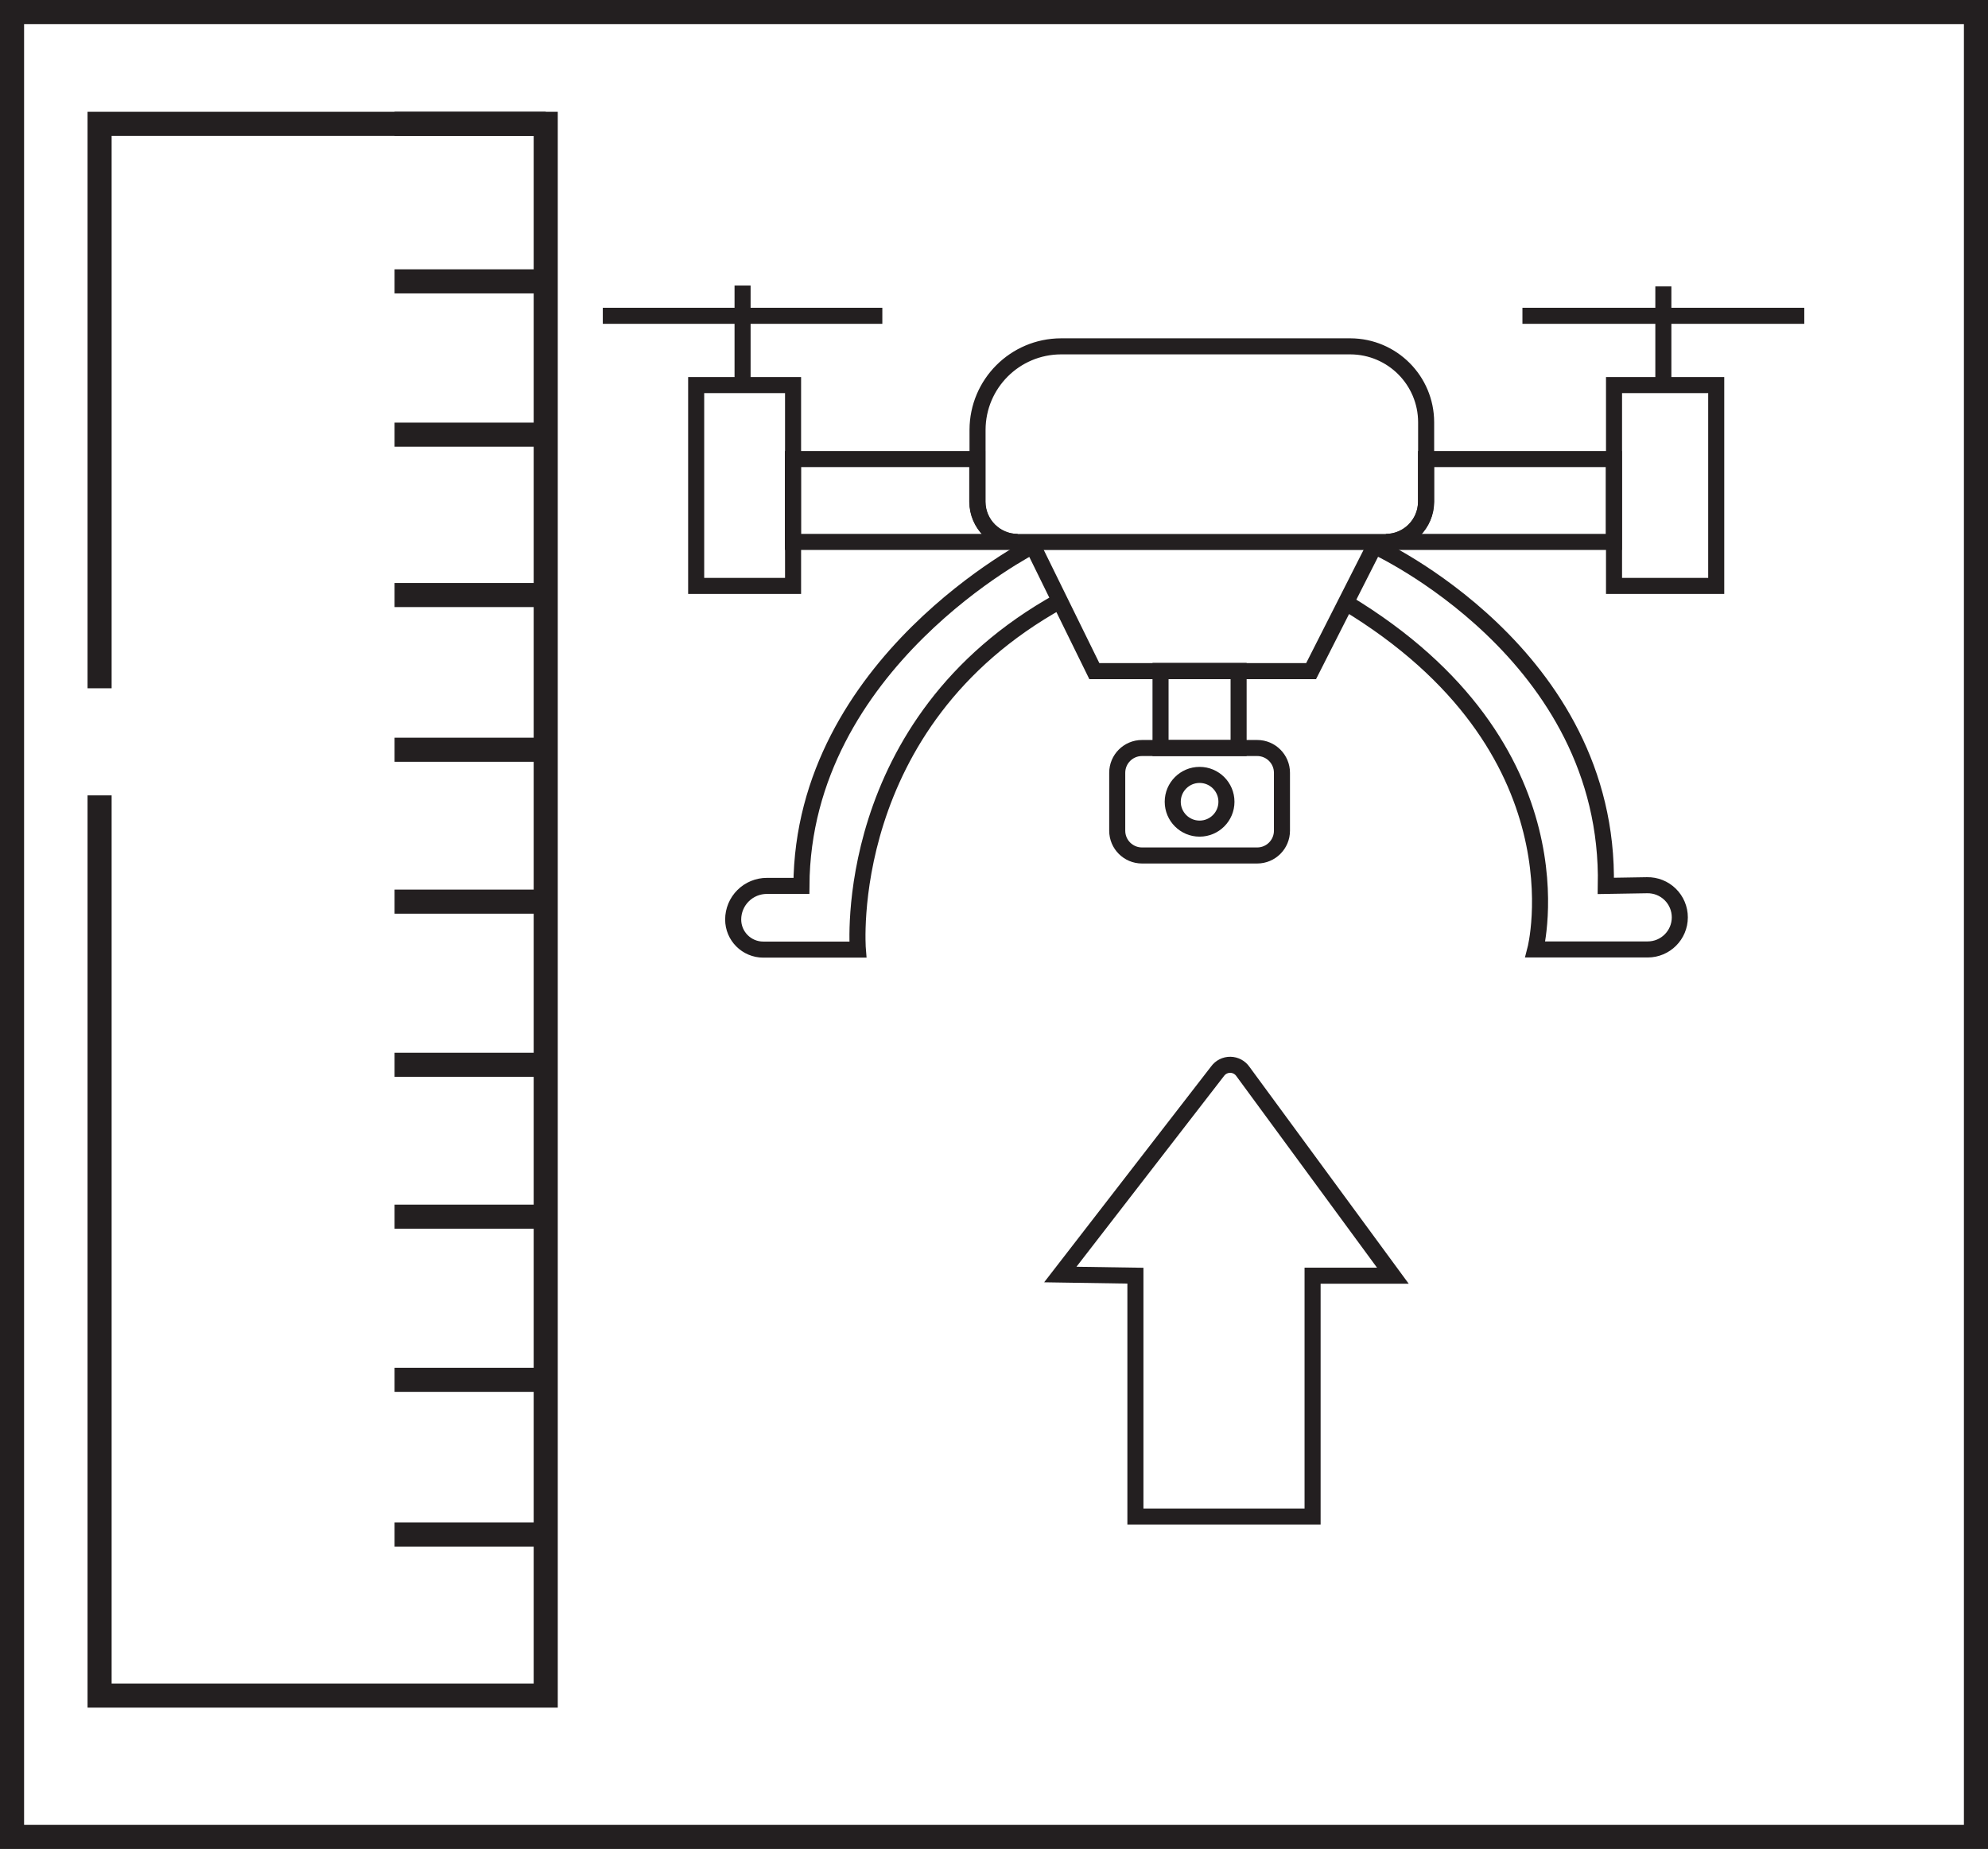
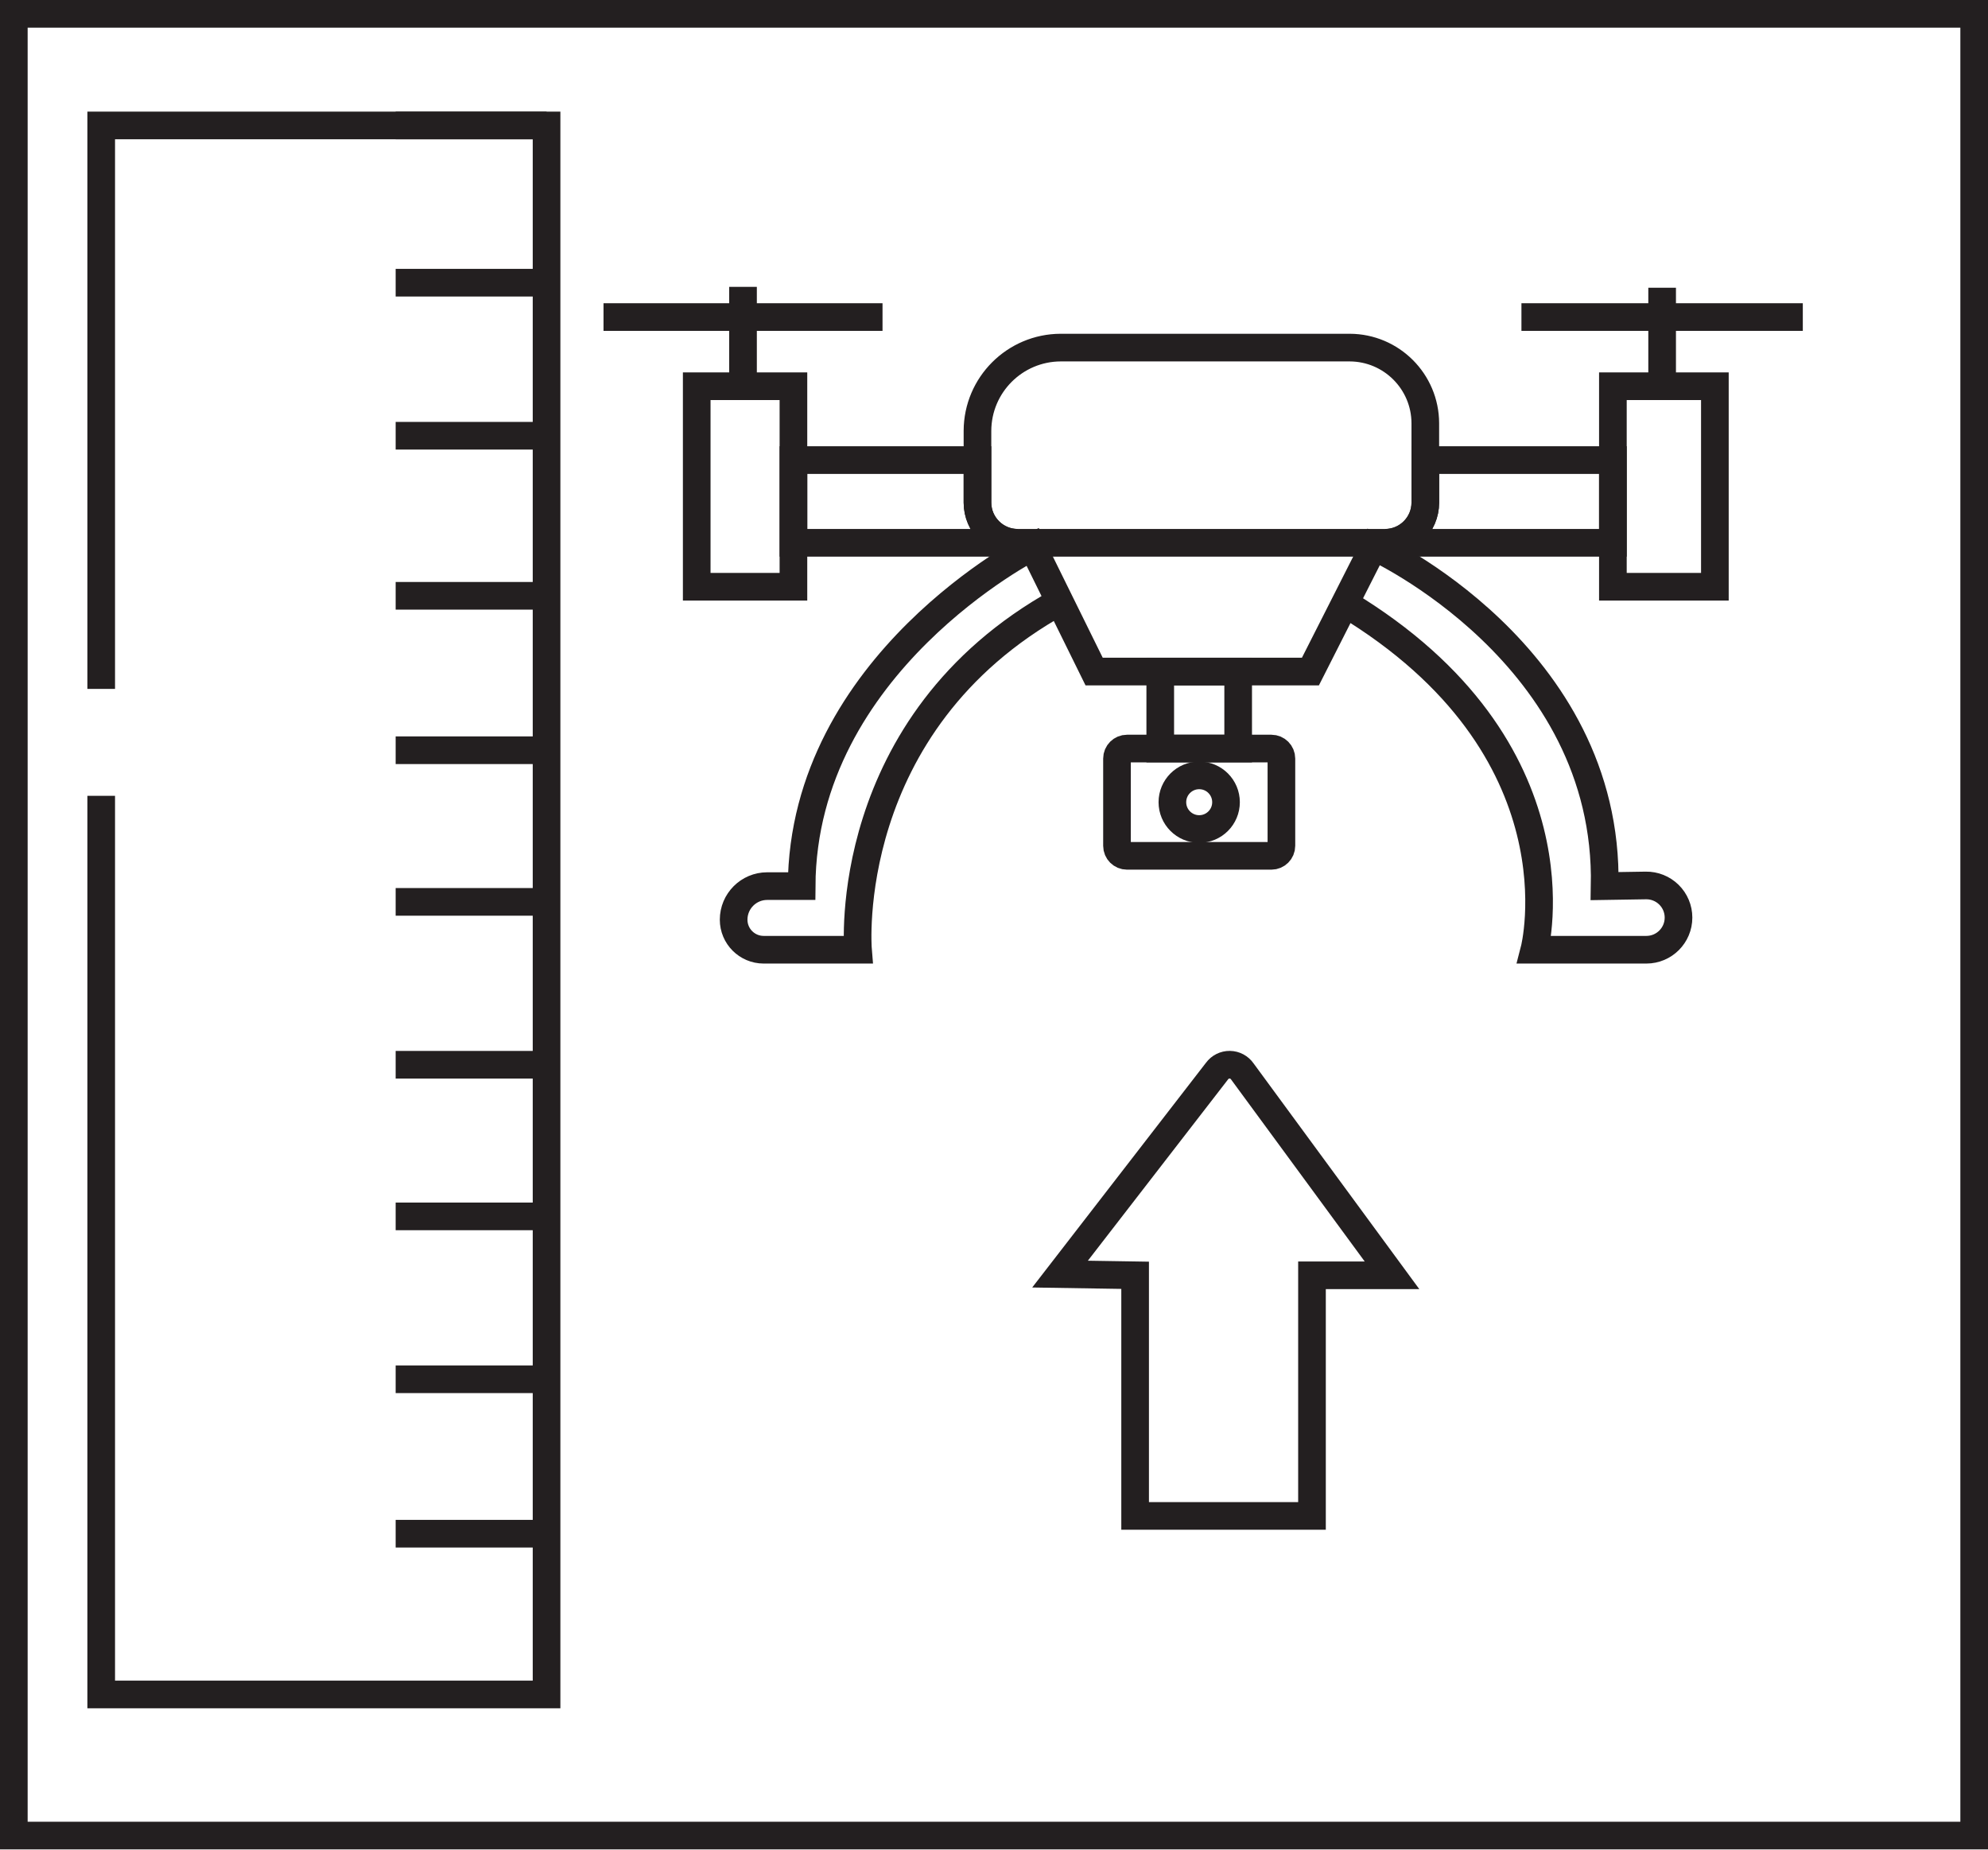
- <svg xmlns="http://www.w3.org/2000/svg" id="Layer_2" data-name="Layer 2" viewBox="0 0 495.28 460.6">
+ <svg xmlns="http://www.w3.org/2000/svg" id="Layer_2" data-name="Layer 2" viewBox="0 0 1222.39 1136.94">
  <defs>
-     <style>.cls-1,.cls-2{fill:none;stroke:#231f20;stroke-miterlimit:10;}.cls-1{stroke-width:6px;}.cls-2{stroke-width:4px;}</style>
+     <style>.cls-1{fill:none;stroke:#231f20;stroke-miterlimit:10;stroke-width:17px;}</style>
  </defs>
-   <polyline class="cls-1" points="24.81 171.46 24.81 30.85 135.96 30.85 135.96 422.39 24.81 422.39 24.81 198.14" />
-   <path class="cls-2" d="M300.8,403.6v60h44.14v-60h20l-37.35-50.86a3.87,3.87,0,0,0-6.32-.08l-39.18,50.65Z" transform="translate(-17.93 -85.81)" />
-   <line class="cls-1" x1="98.3" y1="30.85" x2="135.96" y2="30.85" />
-   <line class="cls-1" x1="98.3" y1="70.09" x2="135.96" y2="70.09" />
-   <line class="cls-1" x1="98.3" y1="108.28" x2="135.96" y2="108.28" />
-   <line class="cls-1" x1="98.3" y1="148.23" x2="135.96" y2="148.23" />
-   <line class="cls-1" x1="98.3" y1="186.77" x2="135.96" y2="186.77" />
-   <line class="cls-1" x1="98.3" y1="224.61" x2="135.96" y2="224.61" />
-   <line class="cls-1" x1="98.3" y1="265.25" x2="135.96" y2="265.25" />
-   <line class="cls-1" x1="98.3" y1="303.09" x2="135.96" y2="303.09" />
-   <line class="cls-1" x1="98.3" y1="343.73" x2="135.96" y2="343.73" />
-   <line class="cls-1" x1="98.3" y1="382.27" x2="135.96" y2="382.27" />
-   <line class="cls-2" x1="150.18" y1="78.67" x2="219.82" y2="78.67" />
-   <line class="cls-2" x1="379.29" y1="78.67" x2="449.51" y2="78.67" />
-   <line class="cls-2" x1="185" y1="71.13" x2="185" y2="95.93" />
-   <line class="cls-2" x1="414.4" y1="71.35" x2="414.4" y2="95.49" />
-   <rect class="cls-2" x="173.44" y="95.93" width="24.14" height="50.03" />
-   <rect class="cls-2" x="402.11" y="95.93" width="25.46" height="50.03" />
-   <path class="cls-2" d="M271.47,220.81h-56V200.17h45.93v10.62A10.05,10.05,0,0,0,271.47,220.81Z" transform="translate(-17.93 -85.81)" />
-   <path class="cls-2" d="M420,200.17v20.64H363.2a10.05,10.05,0,0,0,10-10V200.17Z" transform="translate(-17.93 -85.81)" />
-   <path class="cls-2" d="M282,235.49c-55,30.43-50.35,86.88-50.35,86.88H208.09a7.5,7.5,0,0,1-7.5-7.5h0A8.38,8.38,0,0,1,209,306.5h8.59c.3-55.6,57.65-84.71,57.65-84.71L290.57,253h54l15.8-31.16S419.17,248.56,418,306.5l10.28-.17a8,8,0,0,1,8.15,8h0a8,8,0,0,1-8,8h-28s13-50.15-47.26-86.43" transform="translate(-17.93 -85.81)" />
-   <rect class="cls-2" x="278.34" y="186.34" width="41.04" height="26.77" rx="6.17" />
-   <circle class="cls-2" cx="298.86" cy="199.73" r="6.69" />
-   <path class="cls-2" d="M373.23,191v19.83a10.05,10.05,0,0,1-10,10H271.47a10.05,10.05,0,0,1-10-10V192.87a20.84,20.84,0,0,1,20.78-20.78h72.12A18.93,18.93,0,0,1,373.23,191Z" transform="translate(-17.93 -85.81)" />
-   <rect class="cls-2" x="289.13" y="167.14" width="19.45" height="19.21" />
-   <rect class="cls-1" x="3" y="3" width="489.28" height="454.6" />
+   <polyline class="cls-1" points="62.23 423.51 62.23 77.12 336.07 77.12 336.07 1041.69 62.23 1041.69 62.23 489.24" />
+   <path class="cls-1" d="M710.4,864.31v147.93H819.15V864.31h49.2L776.33,739a9.54,9.54,0,0,0-15.58-.22l-96.52,124.8Z" transform="translate(-12.43 -80.31)" />
+   <line class="cls-1" x1="243.28" y1="77.12" x2="336.07" y2="77.12" />
+   <line class="cls-1" x1="243.28" y1="173.79" x2="336.07" y2="173.79" />
+   <line class="cls-1" x1="243.28" y1="267.88" x2="336.07" y2="267.88" />
+   <line class="cls-1" x1="243.28" y1="366.28" x2="336.07" y2="366.28" />
+   <line class="cls-1" x1="243.28" y1="461.22" x2="336.07" y2="461.22" />
+   <line class="cls-1" x1="243.28" y1="554.44" x2="336.07" y2="554.44" />
+   <line class="cls-1" x1="243.28" y1="654.57" x2="336.07" y2="654.57" />
+   <line class="cls-1" x1="243.28" y1="747.79" x2="336.07" y2="747.79" />
+   <line class="cls-1" x1="243.28" y1="847.92" x2="336.07" y2="847.92" />
+   <line class="cls-1" x1="243.28" y1="942.86" x2="336.07" y2="942.86" />
+   <line class="cls-1" x1="371.09" y1="194.91" x2="542.65" y2="194.91" />
+   <line class="cls-1" x1="935.51" y1="194.91" x2="1108.52" y2="194.91" />
+   <line class="cls-1" x1="456.87" y1="176.35" x2="456.87" y2="237.44" />
+   <line class="cls-1" x1="1022.02" y1="176.89" x2="1022.02" y2="236.36" />
+   <rect class="cls-1" x="428.4" y="237.44" width="59.47" height="123.27" />
+   <rect class="cls-1" x="991.74" y="237.44" width="62.71" height="123.27" />
+   <path class="cls-1" d="M638.16,414H500.31V363.16H613.47v26.15A24.76,24.76,0,0,0,638.16,414Z" transform="translate(-12.43 -80.31)" />
+   <path class="cls-1" d="M1004.17,363.16V414h-140a24.76,24.76,0,0,0,24.68-24.69V363.16Z" transform="translate(-12.43 -80.31)" />
+   <path class="cls-1" d="M664,450.17c-135.52,75-124,214-124,214H482a18.47,18.47,0,0,1-18.47-18.47h0a20.64,20.64,0,0,1,20.63-20.64h21.18c.72-137,142-208.68,142-208.68l37.85,76.77h133l38.92-76.77s144.89,65.95,142,208.68l25.34-.4a19.75,19.75,0,0,1,20.07,19.75h0a19.76,19.76,0,0,1-19.75,19.76H955.88s32.06-123.54-116.44-212.93" transform="translate(-12.43 -80.31)" />
+   <rect class="cls-1" x="686.82" y="460.18" width="101.1" height="65.96" rx="6.17" />
+   <circle class="cls-1" cx="737.37" cy="493.16" r="16.49" />
+   <path class="cls-1" d="M888.83,340.47v48.84A24.76,24.76,0,0,1,864.15,414h-226a24.76,24.76,0,0,1-24.69-24.69V345.16A51.33,51.33,0,0,1,664.66,294H842.34A46.63,46.63,0,0,1,888.83,340.47Z" transform="translate(-12.43 -80.31)" />
+   <rect class="cls-1" x="713.42" y="412.86" width="47.91" height="47.32" />
+   <rect class="cls-1" x="8.5" y="8.5" width="1205.39" height="1119.94" />
</svg>
